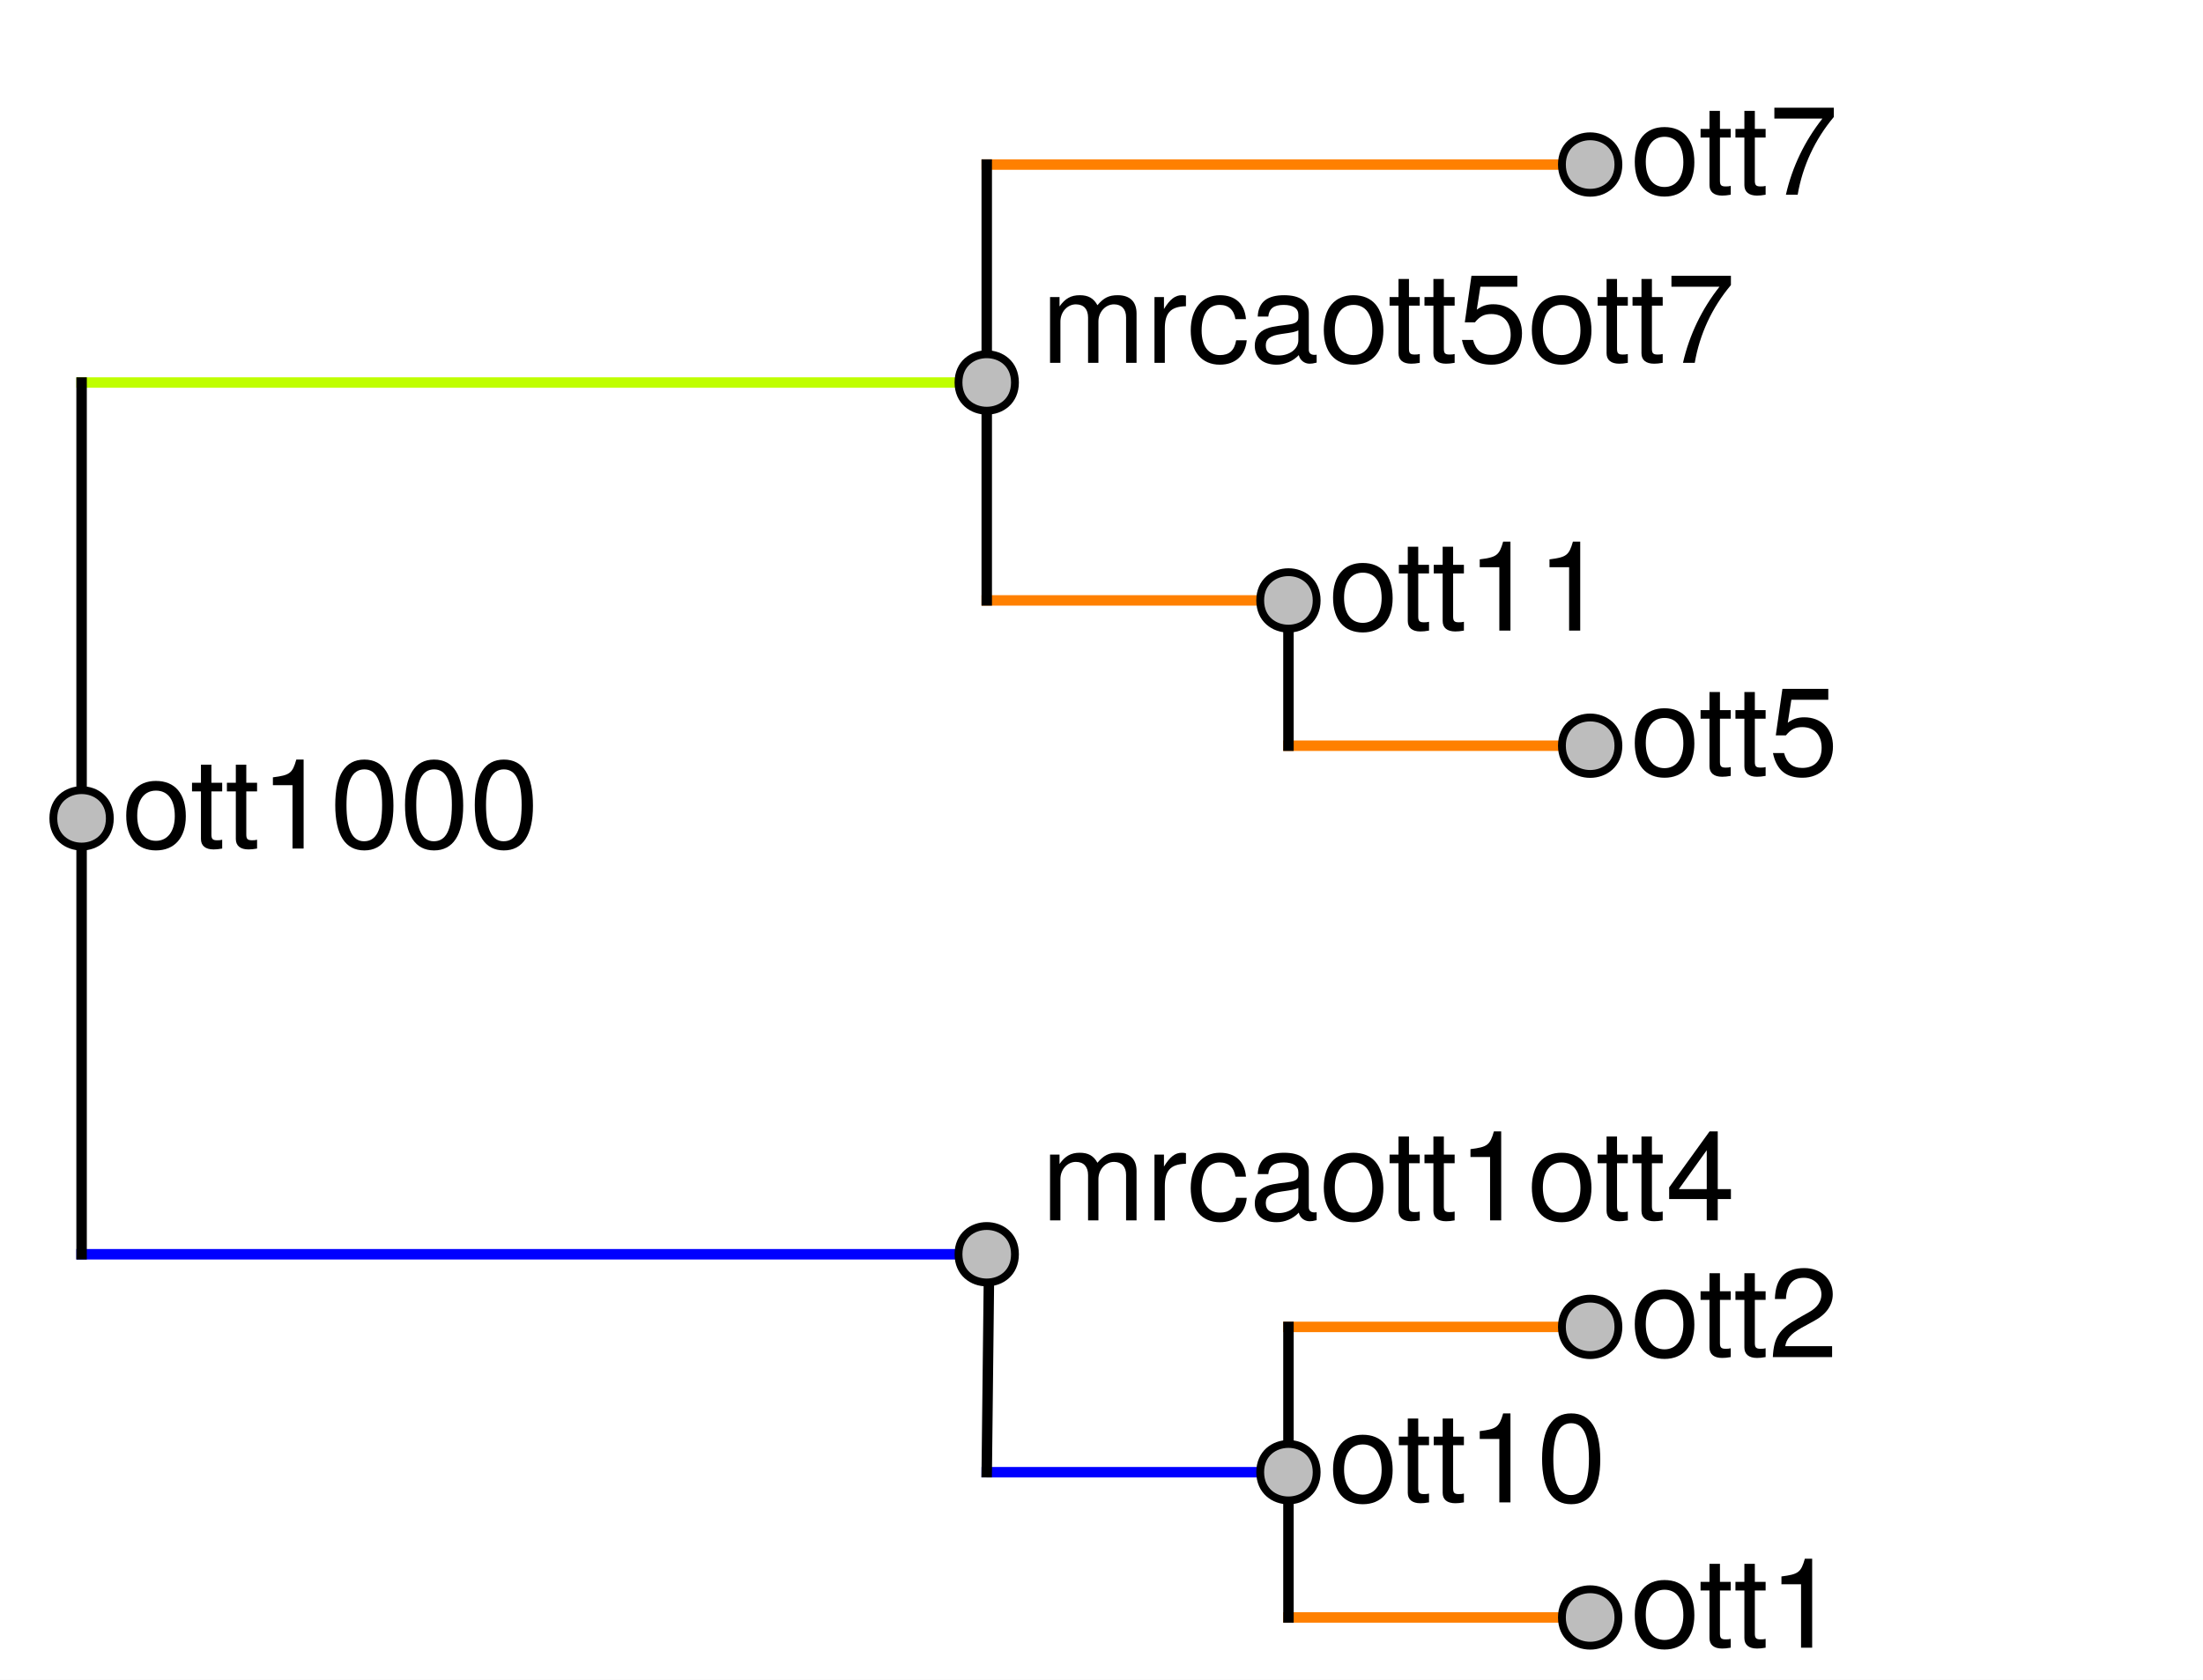
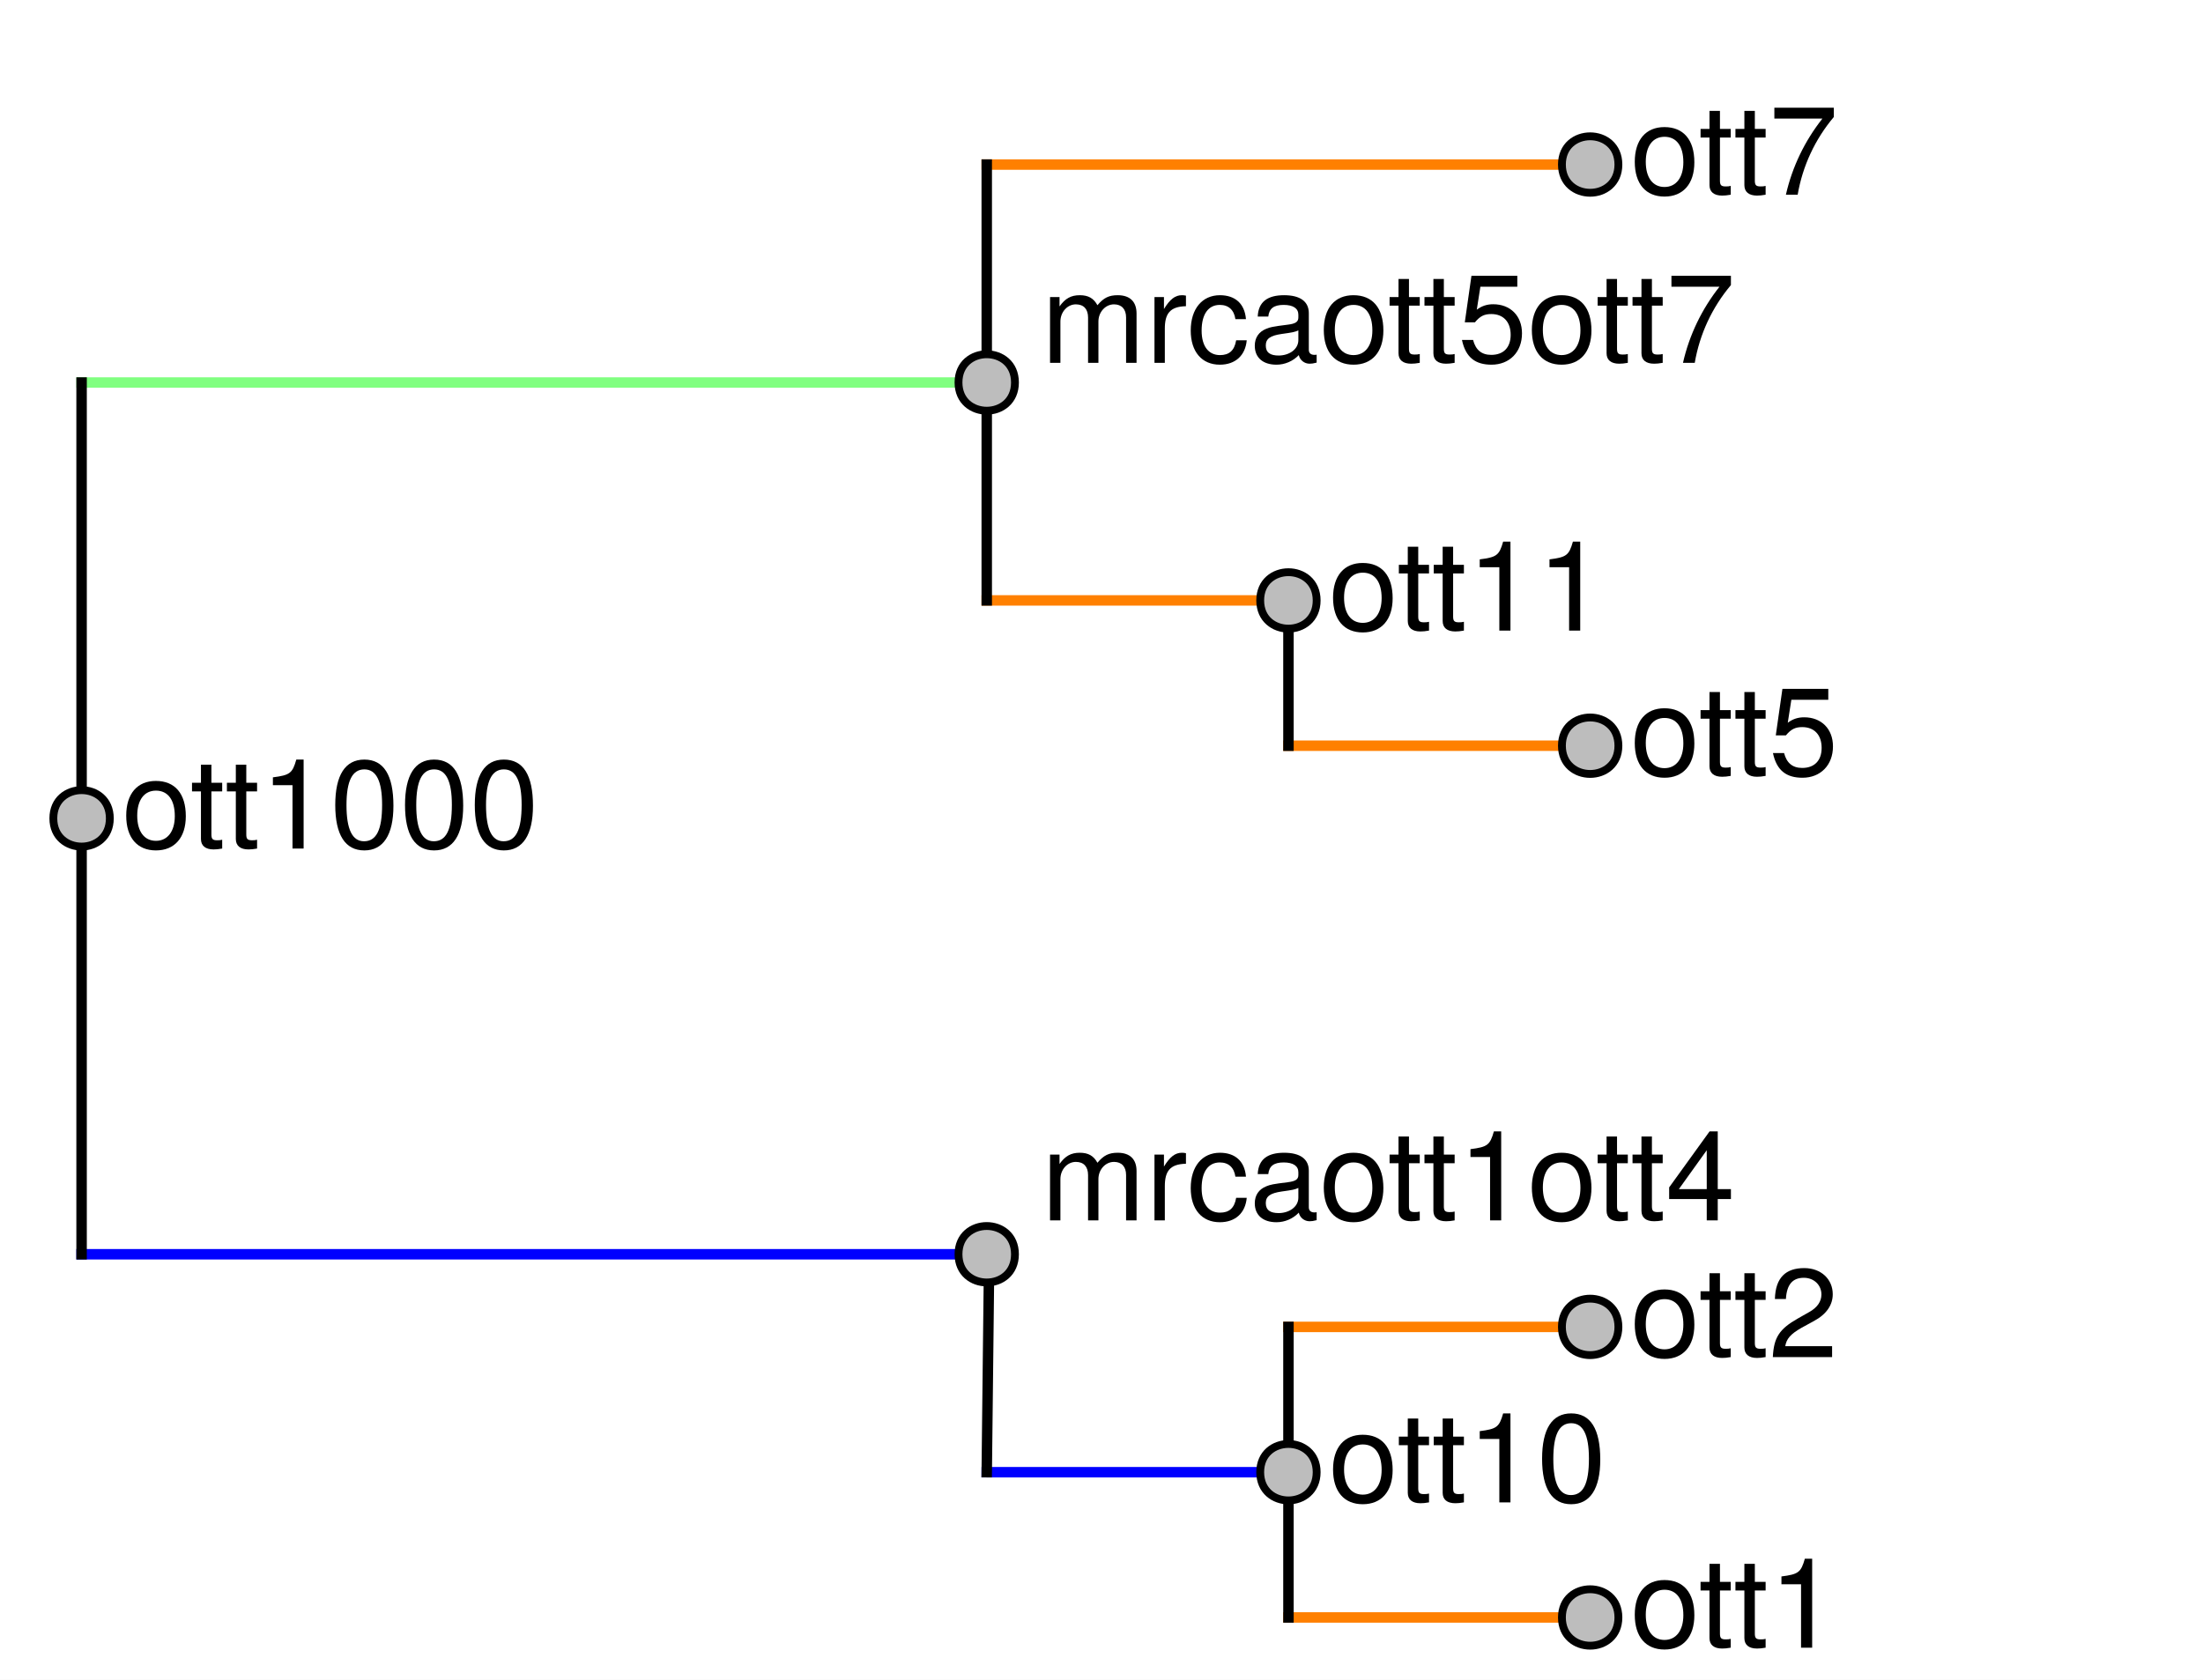
<svg xmlns="http://www.w3.org/2000/svg" xmlns:xlink="http://www.w3.org/1999/xlink" width="316pt" height="241pt" viewBox="0 0 316 241" version="1.1" id="svg2">
  <defs id="defs4">
    <g id="g6">
      <symbol overflow="visible" id="glyph0-0">
        <path style="stroke:none;" d="" id="path9" />
      </symbol>
      <symbol overflow="visible" id="glyph0-1">
        <path style="stroke:none;" d="M 9.188 -4.641 C 9.188 -7.906 7.609 -9.703 4.891 -9.703 C 2.25 -9.703 0.641 -7.891 0.641 -4.719 C 0.641 -1.547 2.234 0.266 4.906 0.266 C 7.562 0.266 9.188 -1.547 9.188 -4.641 Z M 7.609 -4.656 C 7.609 -2.453 6.562 -1.109 4.906 -1.109 C 3.234 -1.109 2.219 -2.438 2.219 -4.719 C 2.219 -6.984 3.234 -8.312 4.906 -8.312 C 6.609 -8.312 7.609 -7 7.609 -4.656 Z M 7.609 -4.656 " id="path12" />
      </symbol>
      <symbol overflow="visible" id="glyph0-2">
        <path style="stroke:none;" d="M 4.578 0 L 4.578 -1.266 C 4.375 -1.203 4.141 -1.188 3.859 -1.188 C 3.203 -1.188 3.031 -1.375 3.031 -2.031 L 3.031 -8.203 L 4.578 -8.203 L 4.578 -9.438 L 3.031 -9.438 L 3.031 -12.031 L 1.531 -12.031 L 1.531 -9.438 L 0.25 -9.438 L 0.25 -8.203 L 1.531 -8.203 L 1.531 -1.375 C 1.531 -0.406 2.172 0.125 3.344 0.125 C 3.703 0.125 4.062 0.094 4.578 0 Z M 4.578 0 " id="path15" />
      </symbol>
      <symbol overflow="visible" id="glyph0-3">
        <path style="stroke:none;" d="M 6.25 0 L 6.25 -12.766 L 5.203 -12.766 C 4.641 -10.797 4.281 -10.531 1.844 -10.219 L 1.844 -9.094 L 4.656 -9.094 L 4.656 0 Z M 6.25 0 " id="path18" />
      </symbol>
      <symbol overflow="visible" id="glyph0-4">
        <path style="stroke:none;" d="M 9.203 -9.016 C 9.203 -11.172 7.531 -12.766 5.109 -12.766 C 2.5 -12.766 0.984 -11.438 0.906 -8.328 L 2.484 -8.328 C 2.609 -10.469 3.484 -11.375 5.062 -11.375 C 6.5 -11.375 7.578 -10.344 7.578 -8.984 C 7.578 -7.969 6.984 -7.109 5.844 -6.469 L 4.188 -5.531 C 1.531 -4.016 0.75 -2.812 0.609 0 L 9.109 0 L 9.109 -1.562 L 2.391 -1.562 C 2.562 -2.609 3.125 -3.281 4.703 -4.188 L 6.5 -5.172 C 8.281 -6.125 9.203 -7.453 9.203 -9.016 Z M 9.203 -9.016 " id="path21" />
      </symbol>
      <symbol overflow="visible" id="glyph0-5">
        <path style="stroke:none;" d="M 9.359 -3.062 L 9.359 -4.484 L 7.469 -4.484 L 7.469 -12.766 L 6.297 -12.766 L 0.5 -4.734 L 0.5 -3.062 L 5.891 -3.062 L 5.891 0 L 7.469 0 L 7.469 -3.062 Z M 5.891 -4.484 L 1.891 -4.484 L 5.891 -10.062 Z M 5.891 -4.484 " id="path24" />
      </symbol>
      <symbol overflow="visible" id="glyph0-6">
        <path style="stroke:none;" d="M 9.234 -4.234 C 9.234 -6.75 7.562 -8.406 5.109 -8.406 C 4.219 -8.406 3.484 -8.172 2.75 -7.625 L 3.266 -10.922 L 8.562 -10.922 L 8.562 -12.484 L 1.984 -12.484 L 1.031 -5.812 L 2.484 -5.812 C 3.219 -6.703 3.828 -7 4.828 -7 C 6.531 -7 7.609 -5.906 7.609 -4.016 C 7.609 -2.172 6.547 -1.141 4.828 -1.141 C 3.438 -1.141 2.594 -1.844 2.219 -3.281 L 0.625 -3.281 C 1.156 -0.734 2.594 0.266 4.859 0.266 C 7.438 0.266 9.234 -1.531 9.234 -4.234 Z M 9.234 -4.234 " id="path27" />
      </symbol>
      <symbol overflow="visible" id="glyph0-7">
        <path style="stroke:none;" d="M 9.234 -3.953 C 9.234 -6.344 7.609 -7.938 5.328 -7.938 C 4.062 -7.938 3.078 -7.453 2.391 -6.516 C 2.406 -9.625 3.422 -11.359 5.234 -11.359 C 6.359 -11.359 7.125 -10.656 7.375 -9.438 L 8.969 -9.438 C 8.656 -11.516 7.297 -12.766 5.344 -12.766 C 2.375 -12.766 0.781 -10.266 0.781 -5.812 C 0.781 -1.844 2.141 0.266 5.062 0.266 C 7.484 0.266 9.234 -1.453 9.234 -3.953 Z M 7.609 -3.828 C 7.609 -2.234 6.531 -1.141 5.078 -1.141 C 3.594 -1.141 2.484 -2.281 2.484 -3.922 C 2.484 -5.516 3.562 -6.531 5.125 -6.531 C 6.656 -6.531 7.609 -5.547 7.609 -3.828 Z M 7.609 -3.828 " id="path30" />
      </symbol>
      <symbol overflow="visible" id="glyph0-8">
        <path style="stroke:none;" d="M 9.359 -11.156 L 9.359 -12.484 L 0.828 -12.484 L 0.828 -10.922 L 7.719 -10.922 C 5.188 -7.719 3.391 -4 2.484 0 L 4.172 0 C 4.875 -4.125 6.672 -7.969 9.359 -11.156 Z M 9.359 -11.156 " id="path33" />
      </symbol>
      <symbol overflow="visible" id="glyph0-9">
        <path style="stroke:none;" d="M 9.125 -6.141 C 9.125 -10.562 7.719 -12.766 4.953 -12.766 C 2.203 -12.766 0.781 -10.531 0.781 -6.25 C 0.781 -1.938 2.219 0.266 4.953 0.266 C 7.656 0.266 9.125 -1.938 9.125 -6.141 Z M 7.5 -6.281 C 7.5 -2.656 6.672 -1.047 4.906 -1.047 C 3.234 -1.047 2.391 -2.734 2.391 -6.234 C 2.391 -9.719 3.234 -11.359 4.953 -11.359 C 6.656 -11.359 7.5 -9.703 7.5 -6.281 Z M 7.5 -6.281 " id="path36" />
      </symbol>
      <symbol overflow="visible" id="glyph0-10">
        <path style="stroke:none;" d="M 13.688 0 L 13.688 -7.078 C 13.688 -8.766 12.75 -9.703 10.984 -9.703 C 9.719 -9.703 8.969 -9.328 8.078 -8.266 C 7.531 -9.266 6.766 -9.703 5.547 -9.703 C 4.281 -9.703 3.453 -9.234 2.641 -8.094 L 2.641 -9.438 L 1.281 -9.438 L 1.281 0 L 2.766 0 L 2.766 -5.922 C 2.766 -7.297 3.766 -8.391 4.984 -8.391 C 6.109 -8.391 6.734 -7.703 6.734 -6.5 L 6.734 0 L 8.219 0 L 8.219 -5.922 C 8.219 -7.297 9.234 -8.391 10.453 -8.391 C 11.562 -8.391 12.188 -7.688 12.188 -6.5 L 12.188 0 Z M 13.688 0 " id="path39" />
      </symbol>
      <symbol overflow="visible" id="glyph0-11">
        <path style="stroke:none;" d="M 5.781 -8.125 L 5.781 -9.641 C 5.531 -9.688 5.406 -9.703 5.203 -9.703 C 4.234 -9.703 3.484 -9.125 2.625 -7.719 L 2.625 -9.438 L 1.266 -9.438 L 1.266 0 L 2.75 0 L 2.75 -4.891 C 2.75 -7.016 3.453 -8.078 5.781 -8.125 Z M 5.781 -8.125 " id="path42" />
      </symbol>
      <symbol overflow="visible" id="glyph0-12">
        <path style="stroke:none;" d="M 8.594 -3.234 L 7.078 -3.234 C 6.828 -1.734 6.047 -1.109 4.766 -1.109 C 3.109 -1.109 2.125 -2.391 2.125 -4.625 C 2.125 -6.984 3.094 -8.312 4.734 -8.312 C 6 -8.312 6.781 -7.578 6.969 -6.266 L 8.484 -6.266 C 8.297 -8.562 6.859 -9.703 4.75 -9.703 C 2.219 -9.703 0.562 -7.766 0.562 -4.625 C 0.562 -1.578 2.172 0.266 4.734 0.266 C 6.984 0.266 8.406 -1.078 8.594 -3.234 Z M 8.594 -3.234 " id="path45" />
      </symbol>
      <symbol overflow="visible" id="glyph0-13">
        <path style="stroke:none;" d="M 9.625 -0.031 L 9.625 -1.172 C 9.469 -1.141 9.391 -1.141 9.312 -1.141 C 8.781 -1.141 8.5 -1.406 8.5 -1.875 L 8.5 -7.125 C 8.5 -8.797 7.266 -9.703 4.953 -9.703 C 2.656 -9.703 1.266 -8.812 1.172 -6.641 L 2.688 -6.641 C 2.812 -7.797 3.484 -8.312 4.891 -8.312 C 6.25 -8.312 7 -7.812 7 -6.906 L 7 -6.516 C 7 -5.891 6.625 -5.609 5.438 -5.469 C 3.312 -5.203 2.984 -5.125 2.406 -4.891 C 1.312 -4.453 0.75 -3.594 0.75 -2.453 C 0.75 -0.734 1.938 0.266 3.859 0.266 C 5.062 0.266 6.234 -0.234 7.062 -1.109 C 7.219 -0.391 7.859 0.125 8.609 0.125 C 8.906 0.125 9.141 0.094 9.625 -0.031 Z M 7 -3.266 C 7 -1.906 5.641 -1.047 4.172 -1.047 C 3 -1.047 2.328 -1.453 2.328 -2.484 C 2.328 -3.469 2.984 -3.906 4.594 -4.141 C 6.172 -4.359 6.5 -4.422 7 -4.656 Z M 7 -3.266 " id="path48" />
      </symbol>
    </g>
  </defs>
  <rect id="rect51" style="fill:#ffffff;fill-opacity:1;stroke:none" height="241" width="316" y="0" x="0" />
  <path id="path53" d="m 11.703,179.957 129.836,0" style="fill:none;stroke:#0000ff;stroke-width:1.5;stroke-linecap:square;stroke-linejoin:round;stroke-miterlimit:10;stroke-opacity:1" />
  <path id="path55" d="m 141.539,211.227 43.277,0" style="fill:none;stroke:#0000ff;stroke-width:1.5;stroke-linecap:square;stroke-linejoin:round;stroke-miterlimit:10;stroke-opacity:1" />
  <path id="path57" d="m 184.816,232.074 43.277,0" style="fill:#ff6600;stroke:#ff8000;stroke-width:1.5;stroke-linecap:square;stroke-linejoin:round;stroke-miterlimit:10;stroke-opacity:1" />
  <path id="path59" d="m 184.816,190.383 43.277,0" style="fill:none;stroke:#ff8000;stroke-width:1.5;stroke-linecap:square;stroke-linejoin:round;stroke-miterlimit:10;stroke-opacity:1" />
-   <path id="path63" d="m 11.703,54.879 129.836,0" style="fill:none;stroke:#bfff00;stroke-width:1.5;stroke-linecap:square;stroke-linejoin:round;stroke-miterlimit:10;stroke-opacity:1" />
+   <path id="path63" d="m 11.703,54.879 129.836,0" style="fill:none;stroke:#80ff80;stroke-width:1.5;stroke-linecap:square;stroke-linejoin:round;stroke-miterlimit:10;stroke-opacity:1" />
  <path id="path65" d="m 141.539,86.148 43.277,0" style="fill:none;stroke:#ff8000;stroke-width:1.5;stroke-linecap:square;stroke-linejoin:round;stroke-miterlimit:10;stroke-opacity:1" />
  <path id="path67" d="m 184.816,106.996 43.277,0" style="fill:none;stroke:#ff8000;stroke-width:1.5;stroke-linecap:square;stroke-linejoin:round;stroke-miterlimit:10;stroke-opacity:1" />
  <path id="path71" d="m 141.539,23.609 86.555,0" style="fill:none;stroke:#ff8000;stroke-width:1.5;stroke-linecap:square;stroke-linejoin:round;stroke-miterlimit:10;stroke-opacity:1" />
  <path id="path73" d="m 11.703,179.957 0,-125.078" style="fill:none;stroke:#000000;stroke-width:1.5;stroke-linecap:square;stroke-linejoin:round;stroke-miterlimit:10;stroke-opacity:1" />
  <path id="path75" d="m 141.539,211.227 0.361,-31.85" style="fill:none;stroke:#000000;stroke-width:1.5;stroke-linecap:square;stroke-linejoin:round;stroke-miterlimit:10;stroke-opacity:1" />
  <path id="path77" d="m 184.816,232.074 0,-41.691" style="fill:none;stroke:#000000;stroke-width:1.5;stroke-linecap:square;stroke-linejoin:round;stroke-miterlimit:10;stroke-opacity:1" />
  <path id="path79" d="m 141.539,86.148 0,-62.539" style="fill:none;stroke:#000000;stroke-width:1.5;stroke-linecap:square;stroke-linejoin:round;stroke-miterlimit:10;stroke-opacity:1" />
  <path id="path81" d="m 184.816,106.996 0,-21.838" style="fill:none;stroke:#000000;stroke-width:1.5;stroke-linecap:square;stroke-linejoin:round;stroke-miterlimit:10;stroke-opacity:1" />
  <path id="path83" d="m 145.586,179.957 c 0,5.402 -8.098,5.402 -8.098,0 0,-5.398 8.098,-5.398 8.098,0" style="fill:#bdbdbd;fill-opacity:1;fill-rule:nonzero;stroke:#000000;stroke-width:1.125;stroke-linecap:round;stroke-linejoin:round;stroke-miterlimit:10;stroke-opacity:1" />
  <path id="path85" d="m 188.863,211.227 c 0,5.402 -8.098,5.402 -8.098,0 0,-5.398 8.098,-5.398 8.098,0" style="fill:#bdbdbd;fill-opacity:1;fill-rule:nonzero;stroke:#000000;stroke-width:1.125;stroke-linecap:round;stroke-linejoin:round;stroke-miterlimit:10;stroke-opacity:1" />
  <path id="path87" d="m 232.145,232.074 c 0,5.398 -8.102,5.398 -8.102,0 0,-5.398 8.102,-5.398 8.102,0" style="fill:#bdbdbd;fill-opacity:1;fill-rule:nonzero;stroke:#000000;stroke-width:1.125;stroke-linecap:round;stroke-linejoin:round;stroke-miterlimit:10;stroke-opacity:1" />
  <path id="path89" d="m 232.145,190.383 c 0,5.398 -8.102,5.398 -8.102,0 0,-5.402 8.102,-5.402 8.102,0" style="fill:#bdbdbd;fill-opacity:1;fill-rule:nonzero;stroke:#000000;stroke-width:1.125;stroke-linecap:round;stroke-linejoin:round;stroke-miterlimit:10;stroke-opacity:1" />
  <path id="path93" d="m 145.586,54.879 c 0,5.398 -8.098,5.398 -8.098,0 0,-5.402 8.098,-5.402 8.098,0" style="fill:#bdbdbd;fill-opacity:1;fill-rule:nonzero;stroke:#000000;stroke-width:1.125;stroke-linecap:round;stroke-linejoin:round;stroke-miterlimit:10;stroke-opacity:1" />
  <path id="path95" d="m 188.863,86.148 c 0,5.398 -8.098,5.398 -8.098,0 0,-5.398 8.098,-5.398 8.098,0" style="fill:#bdbdbd;fill-opacity:1;fill-rule:nonzero;stroke:#000000;stroke-width:1.125;stroke-linecap:round;stroke-linejoin:round;stroke-miterlimit:10;stroke-opacity:1" />
  <path id="path97" d="m 232.145,106.996 c 0,5.398 -8.102,5.398 -8.102,0 0,-5.402 8.102,-5.402 8.102,0" style="fill:#bdbdbd;fill-opacity:1;fill-rule:nonzero;stroke:#000000;stroke-width:1.125;stroke-linecap:round;stroke-linejoin:round;stroke-miterlimit:10;stroke-opacity:1" />
  <path id="path101" d="m 232.145,23.609 c 0,5.398 -8.102,5.398 -8.102,0 0,-5.402 8.102,-5.402 8.102,0" style="fill:#bdbdbd;fill-opacity:1;fill-rule:nonzero;stroke:#000000;stroke-width:1.125;stroke-linecap:round;stroke-linejoin:round;stroke-miterlimit:10;stroke-opacity:1" />
  <g id="g103" style="fill:#000000;fill-opacity:1">
    <use height="100%" width="100%" id="use105" y="236.406" x="233.852" xlink:href="#glyph0-1" />
    <use height="100%" width="100%" id="use107" y="236.406" x="243.68" xlink:href="#glyph0-2" />
    <use height="100%" width="100%" id="use109" y="236.406" x="248.684" xlink:href="#glyph0-2" />
    <use height="100%" width="100%" id="use111" y="236.406" x="253.688" xlink:href="#glyph0-3" />
  </g>
  <g id="g113" style="fill:#000000;fill-opacity:1">
    <use height="100%" width="100%" id="use115" y="194.711" x="233.852" xlink:href="#glyph0-1" />
    <use height="100%" width="100%" id="use117" y="194.711" x="243.68" xlink:href="#glyph0-2" />
    <use height="100%" width="100%" id="use119" y="194.711" x="248.684" xlink:href="#glyph0-2" />
    <use height="100%" width="100%" id="use121" y="194.711" x="253.688" xlink:href="#glyph0-4" />
  </g>
  <g id="g133" style="fill:#000000;fill-opacity:1">
    <use height="100%" width="100%" id="use135" y="111.324" x="233.852" xlink:href="#glyph0-1" />
    <use height="100%" width="100%" id="use137" y="111.324" x="243.68" xlink:href="#glyph0-2" />
    <use height="100%" width="100%" id="use139" y="111.324" x="248.684" xlink:href="#glyph0-2" />
    <use height="100%" width="100%" id="use141" y="111.324" x="253.688" xlink:href="#glyph0-6" />
  </g>
  <g id="g153" style="fill:#000000;fill-opacity:1">
    <use height="100%" width="100%" id="use155" y="27.938" x="233.852" xlink:href="#glyph0-1" />
    <use height="100%" width="100%" id="use157" y="27.938" x="243.68" xlink:href="#glyph0-2" />
    <use height="100%" width="100%" id="use159" y="27.938" x="248.684" xlink:href="#glyph0-2" />
    <use height="100%" width="100%" id="use161" y="27.938" x="253.688" xlink:href="#glyph0-8" />
  </g>
  <path id="path163" d="m 15.754,117.418 c 0,5.398 -8.102,5.398 -8.102,0 0,-5.398 8.102,-5.398 8.102,0" style="fill:#bdbdbd;fill-opacity:1;fill-rule:nonzero;stroke:#000000;stroke-width:1.125;stroke-linecap:round;stroke-linejoin:round;stroke-miterlimit:10;stroke-opacity:1" />
  <g id="g165" style="fill:#000000;fill-opacity:1">
    <use height="100%" width="100%" id="use167" y="121.75" x="17.465" xlink:href="#glyph0-1" />
    <use height="100%" width="100%" id="use169" y="121.75" x="27.293" xlink:href="#glyph0-2" />
    <use height="100%" width="100%" id="use171" y="121.75" x="32.297" xlink:href="#glyph0-2" />
    <use height="100%" width="100%" id="use173" y="121.75" x="37.301" xlink:href="#glyph0-3" />
    <use height="100%" width="100%" id="use175" y="121.75" x="47.309" xlink:href="#glyph0-9" />
    <use height="100%" width="100%" id="use177" y="121.75" x="57.316" xlink:href="#glyph0-9" />
    <use height="100%" width="100%" id="use179" y="121.75" x="67.324" xlink:href="#glyph0-9" />
  </g>
  <g id="g181" style="fill:#000000;fill-opacity:1" transform="translate(2.042373,-9.190678)">
    <use height="100%" width="100%" id="use183" y="184.289" x="147.297" xlink:href="#glyph0-10" />
    <use height="100%" width="100%" id="use185" y="184.289" x="162.291" xlink:href="#glyph0-11" />
    <use height="100%" width="100%" id="use187" y="184.289" x="168.195" xlink:href="#glyph0-12" />
    <use height="100%" width="100%" id="use189" y="184.289" x="177.195" xlink:href="#glyph0-13" />
    <use height="100%" width="100%" id="use191" y="184.289" x="187.203" xlink:href="#glyph0-1" />
    <use height="100%" width="100%" id="use193" y="184.289" x="197.031" xlink:href="#glyph0-2" />
    <use height="100%" width="100%" id="use195" y="184.289" x="202.035" xlink:href="#glyph0-2" />
    <use height="100%" width="100%" id="use197" y="184.289" x="207.039" xlink:href="#glyph0-3" />
    <use height="100%" width="100%" id="use199" y="184.289" x="217.047" xlink:href="#glyph0-1" />
    <use height="100%" width="100%" id="use201" y="184.289" x="226.875" xlink:href="#glyph0-2" />
    <use height="100%" width="100%" id="use203" y="184.289" x="231.879" xlink:href="#glyph0-2" />
    <use height="100%" width="100%" id="use205" y="184.289" x="236.883" xlink:href="#glyph0-5" />
  </g>
  <g id="g207" style="fill:#000000;fill-opacity:1">
    <use height="100%" width="100%" id="use209" y="215.559" x="190.574" xlink:href="#glyph0-1" />
    <use height="100%" width="100%" id="use211" y="215.559" x="200.402" xlink:href="#glyph0-2" />
    <use height="100%" width="100%" id="use213" y="215.559" x="205.406" xlink:href="#glyph0-2" />
    <use height="100%" width="100%" id="use215" y="215.559" x="210.41" xlink:href="#glyph0-3" />
    <use height="100%" width="100%" id="use217" y="215.559" x="220.418" xlink:href="#glyph0-9" />
  </g>
  <g id="g219" style="fill:#000000;fill-opacity:1" transform="translate(2.042373,-7.148305)">
    <use height="100%" width="100%" id="use221" y="59.207" x="147.297" xlink:href="#glyph0-10" />
    <use height="100%" width="100%" id="use223" y="59.207" x="162.291" xlink:href="#glyph0-11" />
    <use height="100%" width="100%" id="use225" y="59.207" x="168.195" xlink:href="#glyph0-12" />
    <use height="100%" width="100%" id="use227" y="59.207" x="177.195" xlink:href="#glyph0-13" />
    <use height="100%" width="100%" id="use229" y="59.207" x="187.203" xlink:href="#glyph0-1" />
    <use height="100%" width="100%" id="use231" y="59.207" x="197.031" xlink:href="#glyph0-2" />
    <use height="100%" width="100%" id="use233" y="59.207" x="202.035" xlink:href="#glyph0-2" />
    <use height="100%" width="100%" id="use235" y="59.207" x="207.039" xlink:href="#glyph0-6" />
    <use height="100%" width="100%" id="use237" y="59.207" x="217.047" xlink:href="#glyph0-1" />
    <use height="100%" width="100%" id="use239" y="59.207" x="226.875" xlink:href="#glyph0-2" />
    <use height="100%" width="100%" id="use241" y="59.207" x="231.879" xlink:href="#glyph0-2" />
    <use height="100%" width="100%" id="use243" y="59.207" x="236.883" xlink:href="#glyph0-8" />
  </g>
  <g id="g245" style="fill:#000000;fill-opacity:1">
    <use height="100%" width="100%" id="use247" y="90.477" x="190.574" xlink:href="#glyph0-1" />
    <use height="100%" width="100%" id="use249" y="90.477" x="200.402" xlink:href="#glyph0-2" />
    <use height="100%" width="100%" id="use251" y="90.477" x="205.406" xlink:href="#glyph0-2" />
    <use height="100%" width="100%" id="use253" y="90.477" x="210.41" xlink:href="#glyph0-3" />
    <use height="100%" width="100%" id="use255" y="90.477" x="220.418" xlink:href="#glyph0-3" />
  </g>
</svg>
